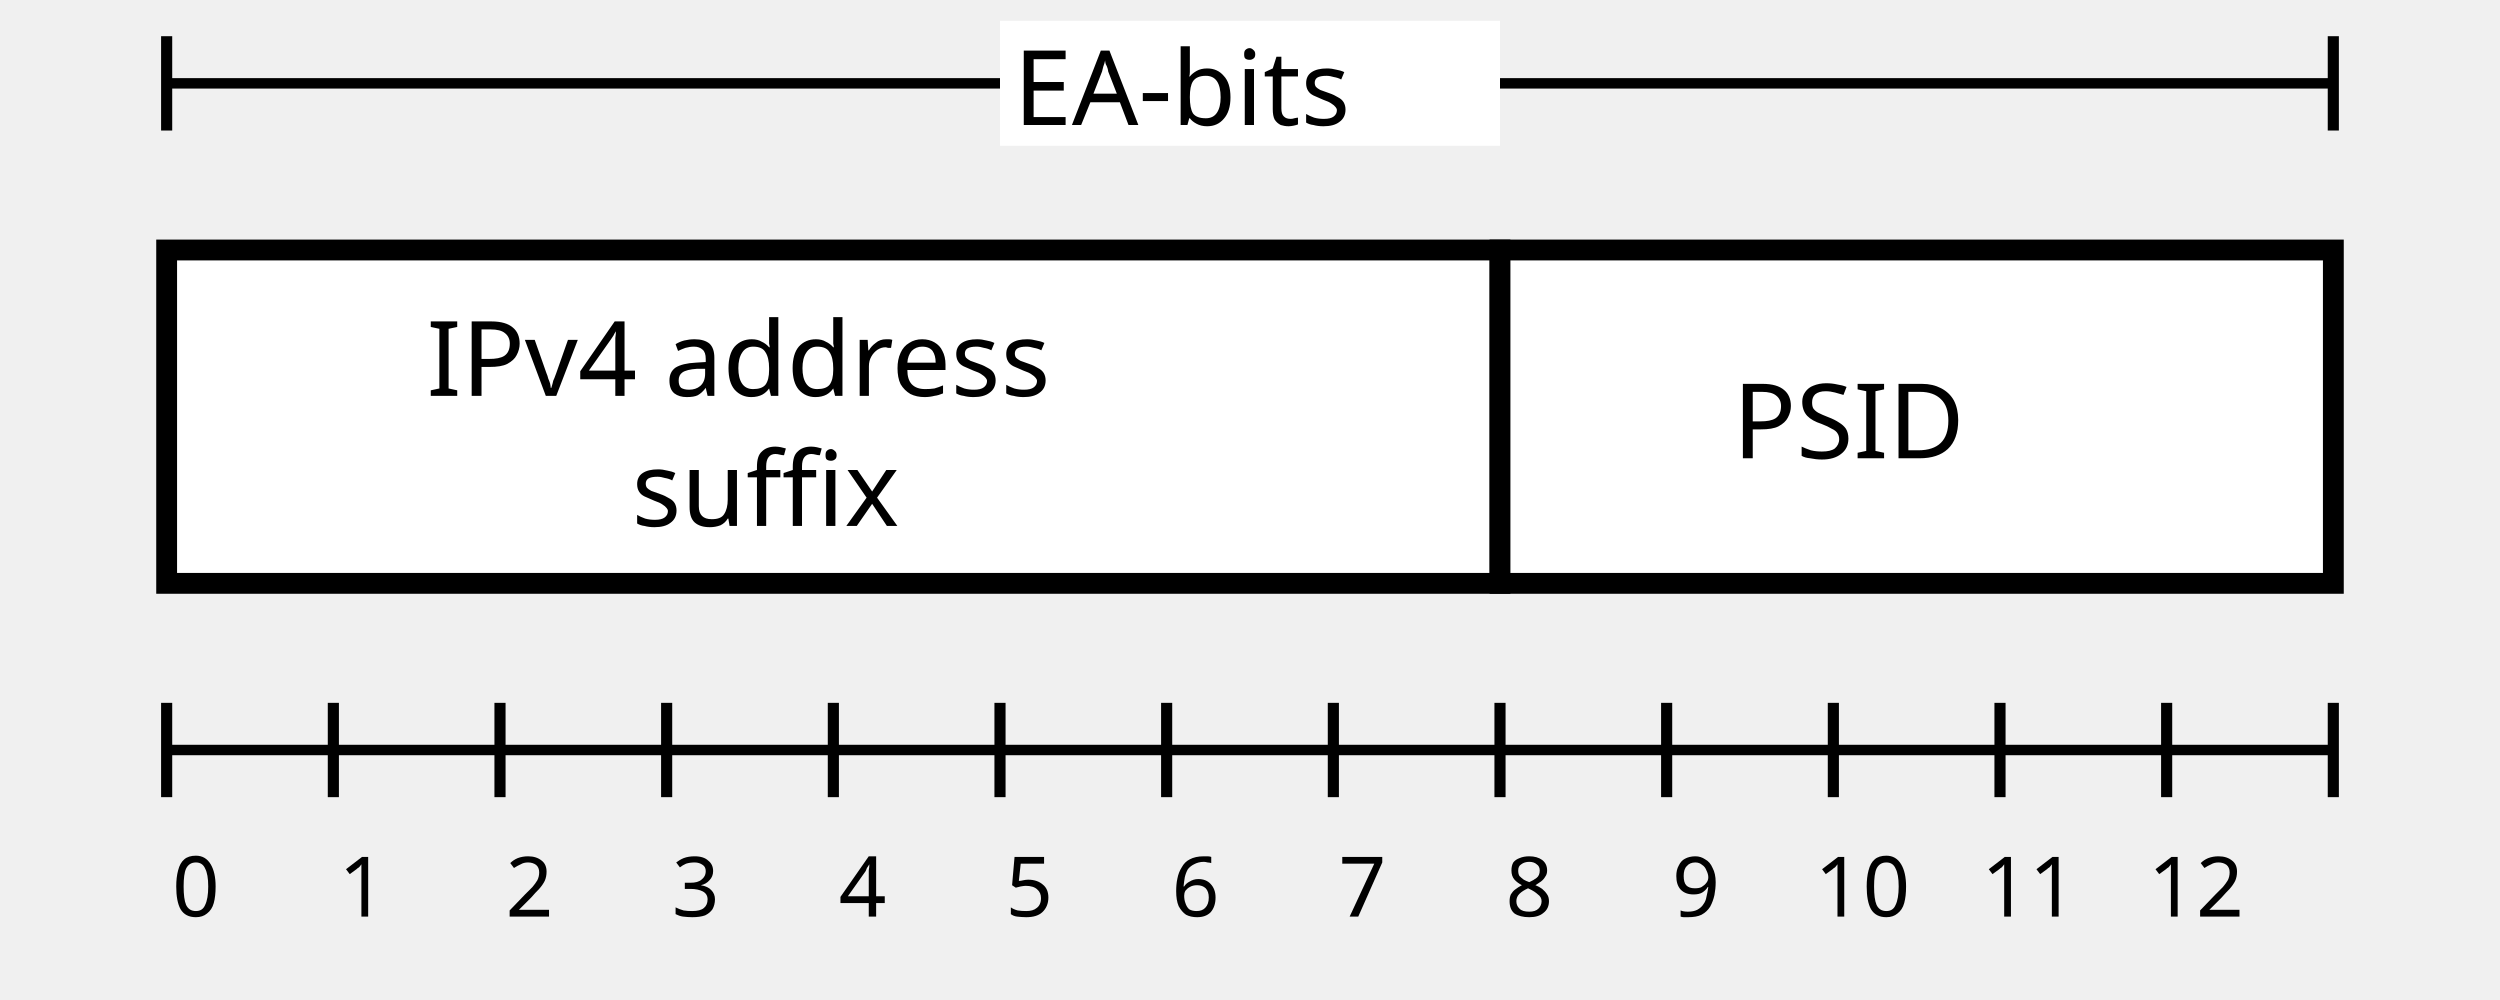
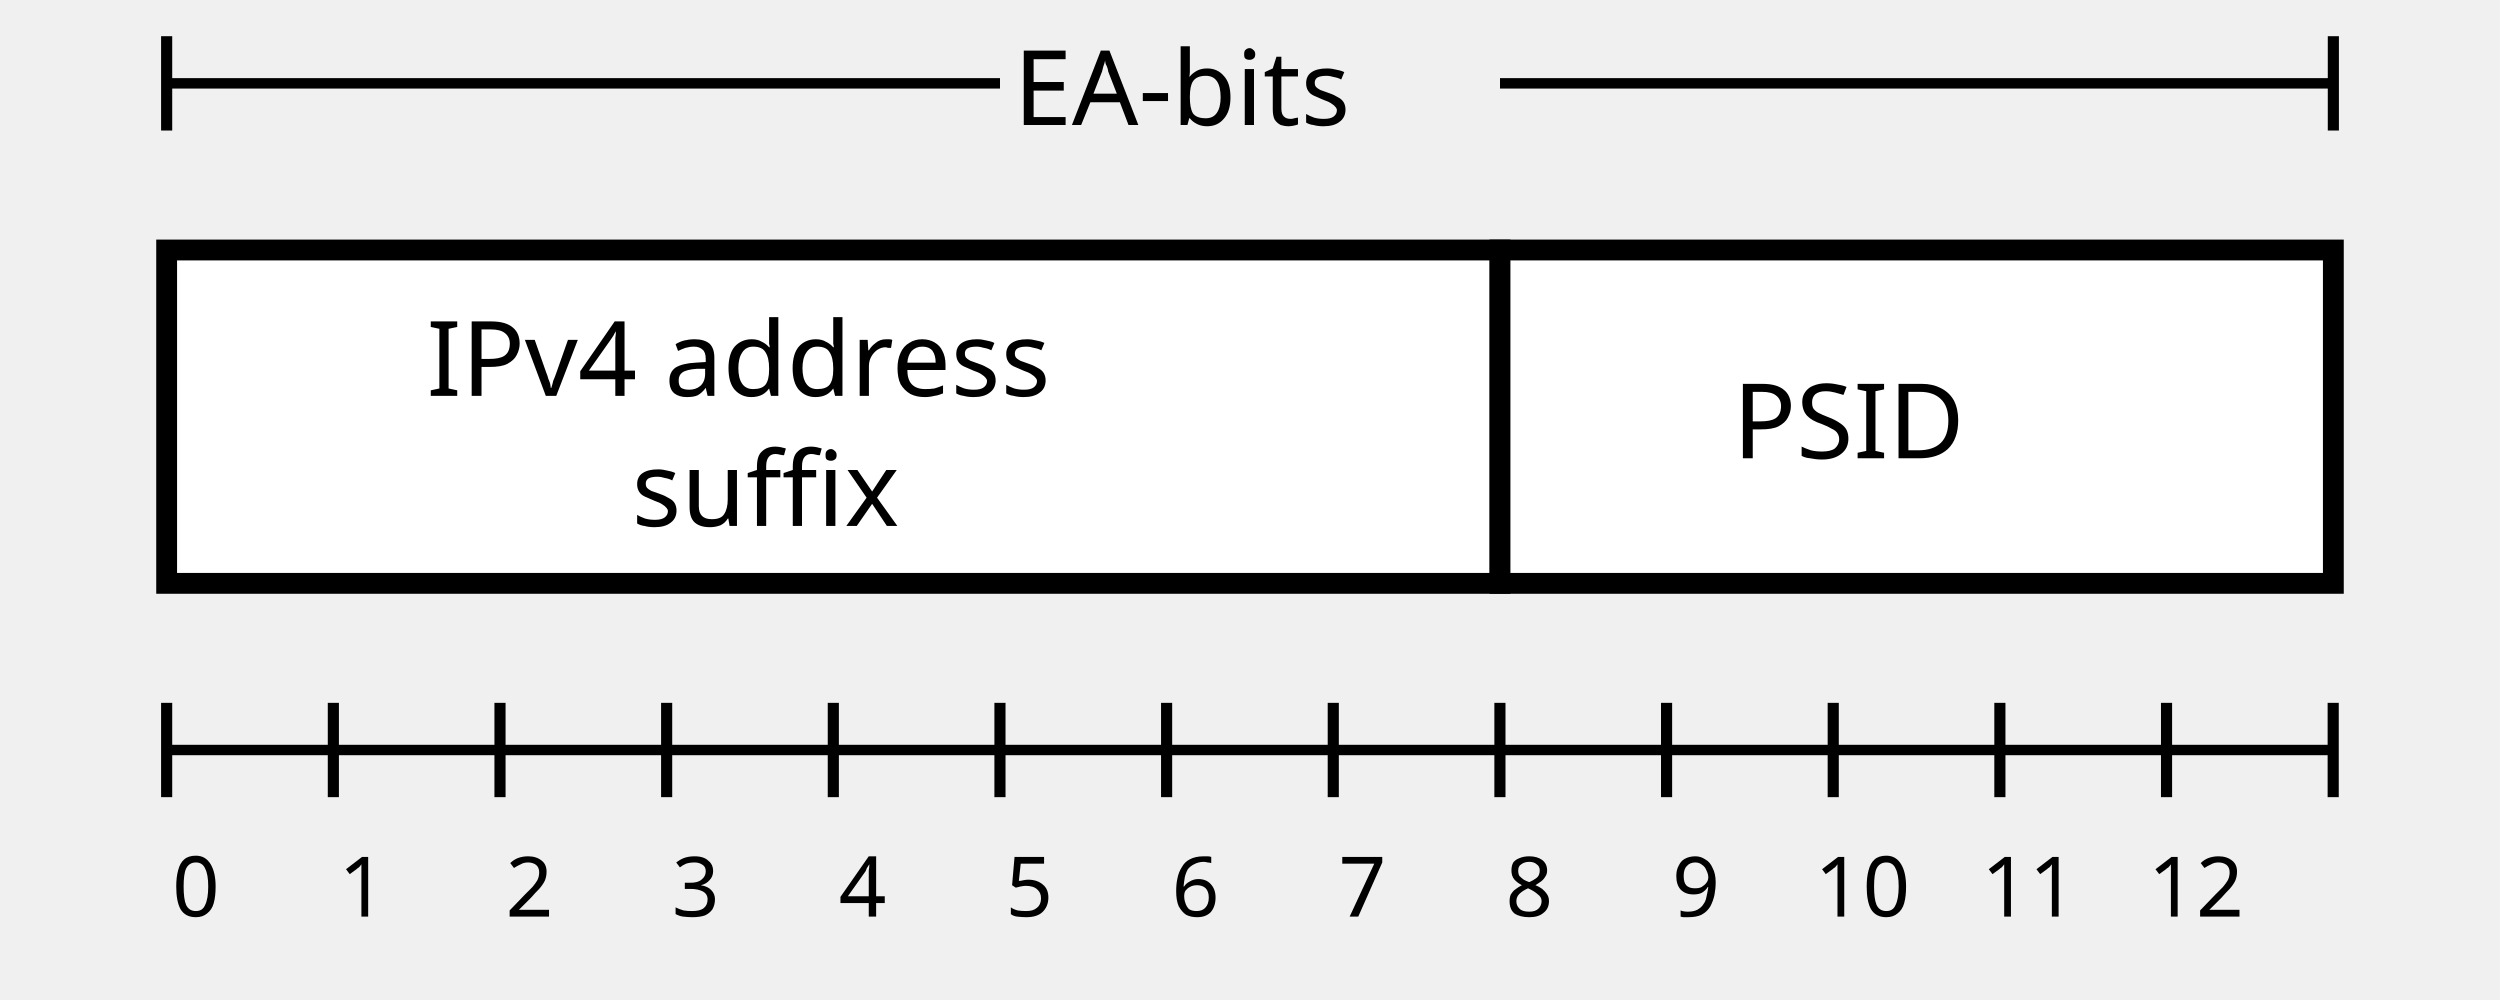
<svg xmlns="http://www.w3.org/2000/svg" width="240" height="96" viewBox="0 0 63.5 25.4" version="1.1" id="svg8">
  <defs id="defs2">
-     <marker style="overflow:visible" id="marker5843" refX="0" refY="0" orient="auto">
-       <path transform="scale(0.8)" style="fill:none;fill-opacity:0.75;fill-rule:evenodd;stroke:#000000;stroke-width:1pt;stroke-opacity:1" d="M 0,5.65 V -5.65" id="path5841" />
+     <marker style="overflow:visible" id="marker1014" refX="0" refY="0" orient="auto">
+       <path transform="scale(0.8)" style="fill:none;fill-opacity:0.75;fill-rule:evenodd;stroke:#000000;stroke-width:1pt;stroke-opacity:1" d="M 0,5.65 V -5.65" id="path1012" />
    </marker>
-     <marker style="overflow:visible" id="marker5833" refX="0" refY="0" orient="auto">
-       <path transform="scale(0.8)" style="fill:none;fill-opacity:0.75;fill-rule:evenodd;stroke:#000000;stroke-width:1pt;stroke-opacity:1" d="M 0,5.65 V -5.65" id="path5831" />
-     </marker>
-     <marker style="overflow:visible" id="marker5545" refX="0" refY="0" orient="auto">
-       <path transform="scale(0.8)" style="fill:none;fill-opacity:0.75;fill-rule:evenodd;stroke:#000000;stroke-width:1pt;stroke-opacity:1" d="M 0,5.65 V -5.65" id="path5543" />
-     </marker>
-     <marker style="overflow:visible" id="marker5353" refX="0" refY="0" orient="auto">
-       <path transform="scale(0.8)" style="fill:none;fill-opacity:0.75;fill-rule:evenodd;stroke:#000000;stroke-width:1pt;stroke-opacity:1" d="M 0,5.65 V -5.65" id="path5351" />
-     </marker>
-     <marker style="overflow:visible" id="marker5169" refX="0" refY="0" orient="auto">
-       <path transform="scale(0.8)" style="fill:none;fill-opacity:0.75;fill-rule:evenodd;stroke:#000000;stroke-width:1pt;stroke-opacity:1" d="M 0,5.65 V -5.65" id="path5167" />
-     </marker>
-     <marker style="overflow:visible" id="marker4993" refX="0" refY="0" orient="auto">
-       <path transform="scale(0.8)" style="fill:none;fill-opacity:0.75;fill-rule:evenodd;stroke:#000000;stroke-width:1pt;stroke-opacity:1" d="M 0,5.65 V -5.65" id="path4991" />
-     </marker>
-     <marker style="overflow:visible" id="marker4825" refX="0" refY="0" orient="auto">
-       <path transform="scale(0.8)" style="fill:none;fill-opacity:0.75;fill-rule:evenodd;stroke:#000000;stroke-width:1pt;stroke-opacity:1" d="M 0,5.65 V -5.65" id="path4823" />
-     </marker>
-     <marker style="overflow:visible" id="marker4665" refX="0" refY="0" orient="auto">
-       <path transform="scale(0.8)" style="fill:none;fill-opacity:0.75;fill-rule:evenodd;stroke:#000000;stroke-width:1pt;stroke-opacity:1" d="M 0,5.65 V -5.65" id="path4663" />
-     </marker>
-     <marker style="overflow:visible" id="marker4513" refX="0" refY="0" orient="auto">
-       <path transform="scale(0.8)" style="fill:none;fill-opacity:0.75;fill-rule:evenodd;stroke:#000000;stroke-width:1pt;stroke-opacity:1" d="M 0,5.65 V -5.65" id="path4511" />
-     </marker>
-     <marker style="overflow:visible" id="marker4357" refX="0" refY="0" orient="auto">
-       <path transform="scale(0.8)" style="fill:none;fill-opacity:0.75;fill-rule:evenodd;stroke:#000000;stroke-width:1pt;stroke-opacity:1" d="M 0,5.65 V -5.65" id="path4355" />
-     </marker>
-     <marker style="overflow:visible" id="marker4221" refX="0" refY="0" orient="auto">
-       <path transform="scale(0.8)" style="fill:none;fill-opacity:0.75;fill-rule:evenodd;stroke:#000000;stroke-width:1pt;stroke-opacity:1" d="M 0,5.65 V -5.65" id="path4219" />
-     </marker>
-     <marker style="overflow:visible" id="marker4093" refX="0" refY="0" orient="auto">
-       <path transform="scale(0.8)" style="fill:none;fill-opacity:0.75;fill-rule:evenodd;stroke:#000000;stroke-width:1pt;stroke-opacity:1" d="M 0,5.65 V -5.65" id="path4091" />
-     </marker>
-     <marker style="overflow:visible" id="marker3973" refX="0" refY="0" orient="auto">
-       <path transform="scale(0.8)" style="fill:none;fill-opacity:0.75;fill-rule:evenodd;stroke:#000000;stroke-width:1pt;stroke-opacity:1" d="M 0,5.65 V -5.65" id="path3971" />
-     </marker>
-     <marker style="overflow:visible" id="marker3861" refX="0" refY="0" orient="auto">
-       <path transform="scale(0.8)" style="fill:none;fill-opacity:0.75;fill-rule:evenodd;stroke:#000000;stroke-width:1pt;stroke-opacity:1" d="M 0,5.65 V -5.65" id="path3859" />
-     </marker>
-     <marker style="overflow:visible" id="marker3301" refX="0" refY="0" orient="auto">
-       <path transform="scale(0.8)" style="fill:none;fill-opacity:0.75;fill-rule:evenodd;stroke:#000000;stroke-width:1pt;stroke-opacity:1" d="M 0,5.65 V -5.65" id="path3299" />
-     </marker>
-     <marker style="overflow:visible" id="marker3291" refX="0" refY="0" orient="auto">
-       <path transform="scale(0.8)" style="fill:none;fill-opacity:0.75;fill-rule:evenodd;stroke:#000000;stroke-width:1pt;stroke-opacity:1" d="M 0,5.65 V -5.65" id="path3289" />
-     </marker>
-     <marker style="overflow:visible" id="marker1125" refX="0" refY="0" orient="auto">
-       <path transform="scale(0.8)" style="fill:none;fill-opacity:0.75;fill-rule:evenodd;stroke:#000000;stroke-width:1pt;stroke-opacity:1" d="M 0,5.65 V -5.65" id="path1123" />
-     </marker>
-     <marker style="overflow:visible" id="marker1759" refX="0" refY="0" orient="auto">
-       <path transform="scale(0.8)" style="fill:none;fill-opacity:0.75;fill-rule:evenodd;stroke:#000000;stroke-width:1pt;stroke-opacity:1" d="M 0,5.65 V -5.65" id="path1757" />
+     <marker style="overflow:visible" id="marker1144" refX="0" refY="0" orient="auto">
+       <path transform="scale(0.8)" style="fill:none;fill-opacity:0.75;fill-rule:evenodd;stroke:#000000;stroke-width:1pt;stroke-opacity:1" d="M 0,5.65 V -5.65" id="path1142" />
    </marker>
    <marker style="overflow:visible" id="marker1392" refX="0" refY="0" orient="auto">
      <path transform="scale(0.8)" style="fill:none;fill-opacity:0.75;fill-rule:evenodd;stroke:#000000;stroke-width:1pt;stroke-opacity:1" d="M 0,5.65 V -5.65" id="path1390" />
    </marker>
-     <marker orient="auto" refY="0" refX="0" id="DistanceEnd" style="overflow:visible">
-       <g id="g2301" style="fill:#000000;fill-opacity:1;stroke:#000000;stroke-opacity:1">
-         <path id="path2316" d="M 0,0 H -2" style="fill:#000000;fill-opacity:1;stroke:#000000;stroke-width:1.15;stroke-linecap:square;stroke-opacity:1" />
-         <path id="path2312" d="m 0,0 -13,4 4,-4 -4,-4 z" style="fill:#000000;fill-opacity:1;fill-rule:evenodd;stroke:#000000;stroke-opacity:1" />
-         <path id="path2314" d="M 0,-4 V 40" style="fill:#000000;fill-opacity:1;stroke:#000000;stroke-width:1;stroke-linecap:square;stroke-opacity:1" />
-       </g>
-     </marker>
-     <marker orient="auto" refY="0" refX="0" id="DistanceStart" style="overflow:visible">
-       <g id="g2300" style="fill:#000000;fill-opacity:1;stroke:#000000;stroke-opacity:1">
-         <path id="path2306" d="M 0,0 H 2" style="fill:#000000;fill-opacity:1;stroke:#000000;stroke-width:1.15;stroke-linecap:square;stroke-opacity:1" />
-         <path id="path2302" d="M 0,0 13,4 9,0 13,-4 Z" style="fill:#000000;fill-opacity:1;fill-rule:evenodd;stroke:#000000;stroke-opacity:1" />
-         <path id="path2304" d="M 0,-4 V 40" style="fill:#000000;fill-opacity:1;stroke:#000000;stroke-width:1;stroke-linecap:square;stroke-opacity:1" />
-       </g>
-     </marker>
  </defs>
  <g id="layer2" style="display:inline">
-     <path style="fill:none;stroke:#000000;stroke-width:0.265px;stroke-linecap:butt;stroke-linejoin:miter;stroke-opacity:1;marker-start:url(#marker1759)" d="M 4.233,19.05 H 8.467" id="path1755" />
-     <path style="display:inline;fill:none;stroke:#000000;stroke-width:0.265;stroke-linecap:butt;stroke-linejoin:miter;stroke-miterlimit:4;stroke-dasharray:none;stroke-opacity:1;marker-start:url(#marker1392);marker-end:url(#marker1125)" d="m 4.233,2.117 55.033,2e-7" id="path1388" />
+     <path style="display:inline;fill:none;stroke:#000000;stroke-width:0.265;stroke-linecap:butt;stroke-linejoin:miter;stroke-miterlimit:4;stroke-dasharray:none;stroke-opacity:1;marker-start:url(#marker1392)" d="m 4.233,2.117 21.167,2e-7" id="path1388" />
    <rect style="display:inline;fill:#ffffff;stroke:#000000;stroke-width:0.529;stroke-linecap:square" id="rect888" width="33.867" height="8.467" x="4.233" y="6.35" />
    <rect style="fill:#ffffff;stroke:#000000;stroke-width:0.529;stroke-linecap:square" id="rect894" width="21.167" height="8.467" x="38.1" y="6.35" />
-     <path id="rect1472" style="fill:#ffffff;stroke:none;stroke-width:0.265;stroke-linecap:square;stroke-miterlimit:4;stroke-dasharray:none" d="m 25.4,0.529 12.7,-6e-8 V 3.704 h -12.7 z" />
-     <path style="fill:none;stroke:#000000;stroke-width:0.265px;stroke-linecap:butt;stroke-linejoin:miter;stroke-opacity:1;marker-start:url(#marker3861)" d="M 8.467,19.05 H 12.7" id="path3857" />
-     <path style="fill:none;stroke:#000000;stroke-width:0.265px;stroke-linecap:butt;stroke-linejoin:miter;stroke-opacity:1;marker-start:url(#marker3973)" d="m 12.7,19.05 h 4.233" id="path3969" />
-     <path style="fill:none;stroke:#000000;stroke-width:0.265px;stroke-linecap:butt;stroke-linejoin:miter;stroke-opacity:1;marker-start:url(#marker4093)" d="m 16.933,19.05 h 4.233" id="path4089" />
-     <path style="fill:none;stroke:#000000;stroke-width:0.265px;stroke-linecap:butt;stroke-linejoin:miter;stroke-opacity:1;marker-start:url(#marker4221)" d="m 21.167,19.05 h 4.233" id="path4217" />
-     <path style="fill:none;stroke:#000000;stroke-width:0.265px;stroke-linecap:butt;stroke-linejoin:miter;stroke-opacity:1;marker-start:url(#marker4357)" d="m 25.4,19.05 h 4.233" id="path4353" />
-     <path style="fill:none;stroke:#000000;stroke-width:0.265px;stroke-linecap:butt;stroke-linejoin:miter;stroke-opacity:1;marker-start:url(#marker4513)" d="m 29.633,19.05 h 4.233" id="path4509" />
-     <path style="fill:none;stroke:#000000;stroke-width:0.265px;stroke-linecap:butt;stroke-linejoin:miter;stroke-opacity:1;marker-start:url(#marker4665)" d="m 33.867,19.05 h 4.233" id="path4661" />
-     <path style="fill:none;stroke:#000000;stroke-width:0.265px;stroke-linecap:butt;stroke-linejoin:miter;stroke-opacity:1;marker-start:url(#marker4825)" d="M 38.1,19.05 H 42.333" id="path4821" />
-     <path style="fill:none;stroke:#000000;stroke-width:0.265px;stroke-linecap:butt;stroke-linejoin:miter;stroke-opacity:1;marker-start:url(#marker4993)" d="m 42.333,19.05 h 4.233" id="path4989" />
-     <path style="fill:none;stroke:#000000;stroke-width:0.265px;stroke-linecap:butt;stroke-linejoin:miter;stroke-opacity:1;marker-start:url(#marker5169)" d="m 46.567,19.05 h 4.233" id="path5165" />
-     <path style="fill:none;stroke:#000000;stroke-width:0.265px;stroke-linecap:butt;stroke-linejoin:miter;stroke-opacity:1;marker-start:url(#marker5353)" d="m 50.8,19.05 h 4.233" id="path5349" />
-     <path style="fill:none;stroke:#000000;stroke-width:0.265;stroke-linecap:butt;stroke-linejoin:miter;stroke-miterlimit:4;stroke-dasharray:none;stroke-opacity:1;marker-start:url(#marker5545);marker-end:url(#marker5843)" d="m 55.033,19.05 h 4.233" id="path5541" />
    <text xml:space="preserve" style="font-size:2.117px;line-height:1.25;font-family:sans-serif;text-align:center;letter-spacing:0px;text-anchor:middle;stroke-width:0.265" x="6.35" y="23.283" id="text5755">
      <tspan id="tspan5753" x="6.35" y="23.283" style="font-size:2.117px;stroke-width:0.265">0</tspan>
    </text>
    <text xml:space="preserve" style="font-size:2.117px;line-height:1.25;font-family:sans-serif;text-align:center;letter-spacing:0px;text-anchor:middle;stroke-width:0.265" x="10.583" y="23.283" id="text5759">
      <tspan id="tspan5757" x="10.583" y="23.283" style="font-size:2.117px;stroke-width:0.265">1</tspan>
    </text>
    <text xml:space="preserve" style="font-size:2.117px;line-height:1.25;font-family:sans-serif;text-align:center;letter-spacing:0px;text-anchor:middle;stroke-width:0.265" x="14.817" y="23.283" id="text5763">
      <tspan id="tspan5761" x="14.817" y="23.283" style="font-size:2.117px;stroke-width:0.265">2</tspan>
    </text>
    <text xml:space="preserve" style="font-size:2.117px;line-height:1.25;font-family:sans-serif;text-align:center;letter-spacing:0px;text-anchor:middle;stroke-width:0.265" x="19.05" y="23.283" id="text5767">
      <tspan id="tspan5765" x="19.05" y="23.283" style="font-size:2.117px;stroke-width:0.265">3</tspan>
    </text>
    <text xml:space="preserve" style="font-size:2.117px;line-height:1.25;font-family:sans-serif;text-align:center;letter-spacing:0px;text-anchor:middle;stroke-width:0.265" x="23.283" y="23.283" id="text5771">
      <tspan id="tspan5769" x="23.283" y="23.283" style="font-size:2.117px;stroke-width:0.265">4</tspan>
    </text>
    <text xml:space="preserve" style="font-size:2.117px;line-height:1.25;font-family:sans-serif;text-align:center;letter-spacing:0px;text-anchor:middle;stroke-width:0.265" x="27.517" y="23.283" id="text5775">
      <tspan id="tspan5773" x="27.517" y="23.283" style="font-size:2.117px;stroke-width:0.265">5</tspan>
    </text>
    <text xml:space="preserve" style="font-size:2.117px;line-height:1.25;font-family:sans-serif;text-align:center;letter-spacing:0px;text-anchor:middle;stroke-width:0.265" x="31.75" y="23.283" id="text5779">
      <tspan id="tspan5777" x="31.75" y="23.283" style="font-size:2.117px;stroke-width:0.265">6</tspan>
    </text>
    <text xml:space="preserve" style="font-size:2.117px;line-height:1.25;font-family:sans-serif;text-align:center;letter-spacing:0px;text-anchor:middle;stroke-width:0.265" x="35.983" y="23.283" id="text5783">
      <tspan id="tspan5781" x="35.983" y="23.283" style="font-size:2.117px;stroke-width:0.265">7</tspan>
    </text>
    <text xml:space="preserve" style="font-size:2.117px;line-height:1.25;font-family:sans-serif;text-align:center;letter-spacing:0px;text-anchor:middle;stroke-width:0.265" x="40.217" y="23.283" id="text5787">
      <tspan id="tspan5785" x="40.217" y="23.283" style="font-size:2.117px;stroke-width:0.265">8</tspan>
    </text>
    <text xml:space="preserve" style="font-size:2.117px;line-height:1.25;font-family:sans-serif;text-align:center;letter-spacing:0px;text-anchor:middle;stroke-width:0.265" x="44.45" y="23.283" id="text5791">
      <tspan id="tspan5789" x="44.45" y="23.283" style="font-size:2.117px;stroke-width:0.265">9</tspan>
    </text>
    <text xml:space="preserve" style="font-size:2.117px;line-height:1.25;font-family:sans-serif;text-align:center;letter-spacing:0px;text-anchor:middle;stroke-width:0.265" x="48.683" y="23.283" id="text5795">
      <tspan id="tspan5793" x="48.683" y="23.283" style="font-size:2.117px;stroke-width:0.265">10</tspan>
    </text>
    <text xml:space="preserve" style="font-size:2.117px;line-height:1.25;font-family:sans-serif;text-align:center;letter-spacing:0px;text-anchor:middle;stroke-width:0.265" x="52.917" y="23.283" id="text5799">
      <tspan id="tspan5797" x="52.917" y="23.283" style="font-size:2.117px;stroke-width:0.265">11</tspan>
    </text>
    <text xml:space="preserve" style="font-size:2.117px;line-height:1.25;font-family:sans-serif;text-align:center;letter-spacing:0px;text-anchor:middle;stroke-width:0.265" x="57.15" y="23.283" id="text5803">
      <tspan id="tspan5801" x="57.15" y="23.283" style="font-size:2.117px;stroke-width:0.265">12</tspan>
    </text>
+     <path style="display:inline;fill:none;stroke:#000000;stroke-width:0.265;stroke-linecap:butt;stroke-linejoin:miter;stroke-miterlimit:4;stroke-dasharray:none;stroke-opacity:1;marker-end:url(#marker1144)" d="m 38.1,2.117 21.167,2e-7" id="path1140" />
  </g>
  <g id="layer1" style="display:inline">
    <text xml:space="preserve" style="font-size:2.646px;line-height:1.25;font-family:sans-serif;text-align:center;letter-spacing:0px;text-anchor:middle;stroke-width:0.265" x="21.167" y="10.054" id="text845">
      <tspan id="tspan843" x="21.167" y="10.054" style="stroke-width:0.265">IPv4 address</tspan>
      <tspan x="21.167" y="13.361" style="stroke-width:0.265" id="tspan951">suffix</tspan>
    </text>
    <text xml:space="preserve" style="font-size:2.646px;line-height:1.25;font-family:sans-serif;text-align:center;letter-spacing:0px;text-anchor:middle;stroke-width:0.265" x="31.75" y="3.175" id="text849">
      <tspan id="tspan847" x="31.75" y="3.175" style="stroke-width:0.265">EA-bits</tspan>
    </text>
    <text xml:space="preserve" style="font-size:2.646px;line-height:1.25;font-family:sans-serif;text-align:center;letter-spacing:0px;text-anchor:middle;stroke-width:0.265" x="48.683" y="11.642" id="text869">
      <tspan id="tspan867" x="48.683" y="11.642" style="stroke-width:0.265">PSID</tspan>
    </text>
  </g>
+   <path style="fill:none;stroke:#000000;stroke-width:0.265px;stroke-linecap:butt;stroke-linejoin:miter;stroke-opacity:1;marker-start:url(#marker1014);marker-mid:url(#marker1014);marker-end:url(#marker1014)" d="M 4.233,19.05 H 8.467 12.7 h 4.233 4.233 4.233 4.233 4.233 4.233 4.233 4.233 4.233 c 0,0 4.233,0 4.233,0 h 4.233" id="path1244" />
</svg>
